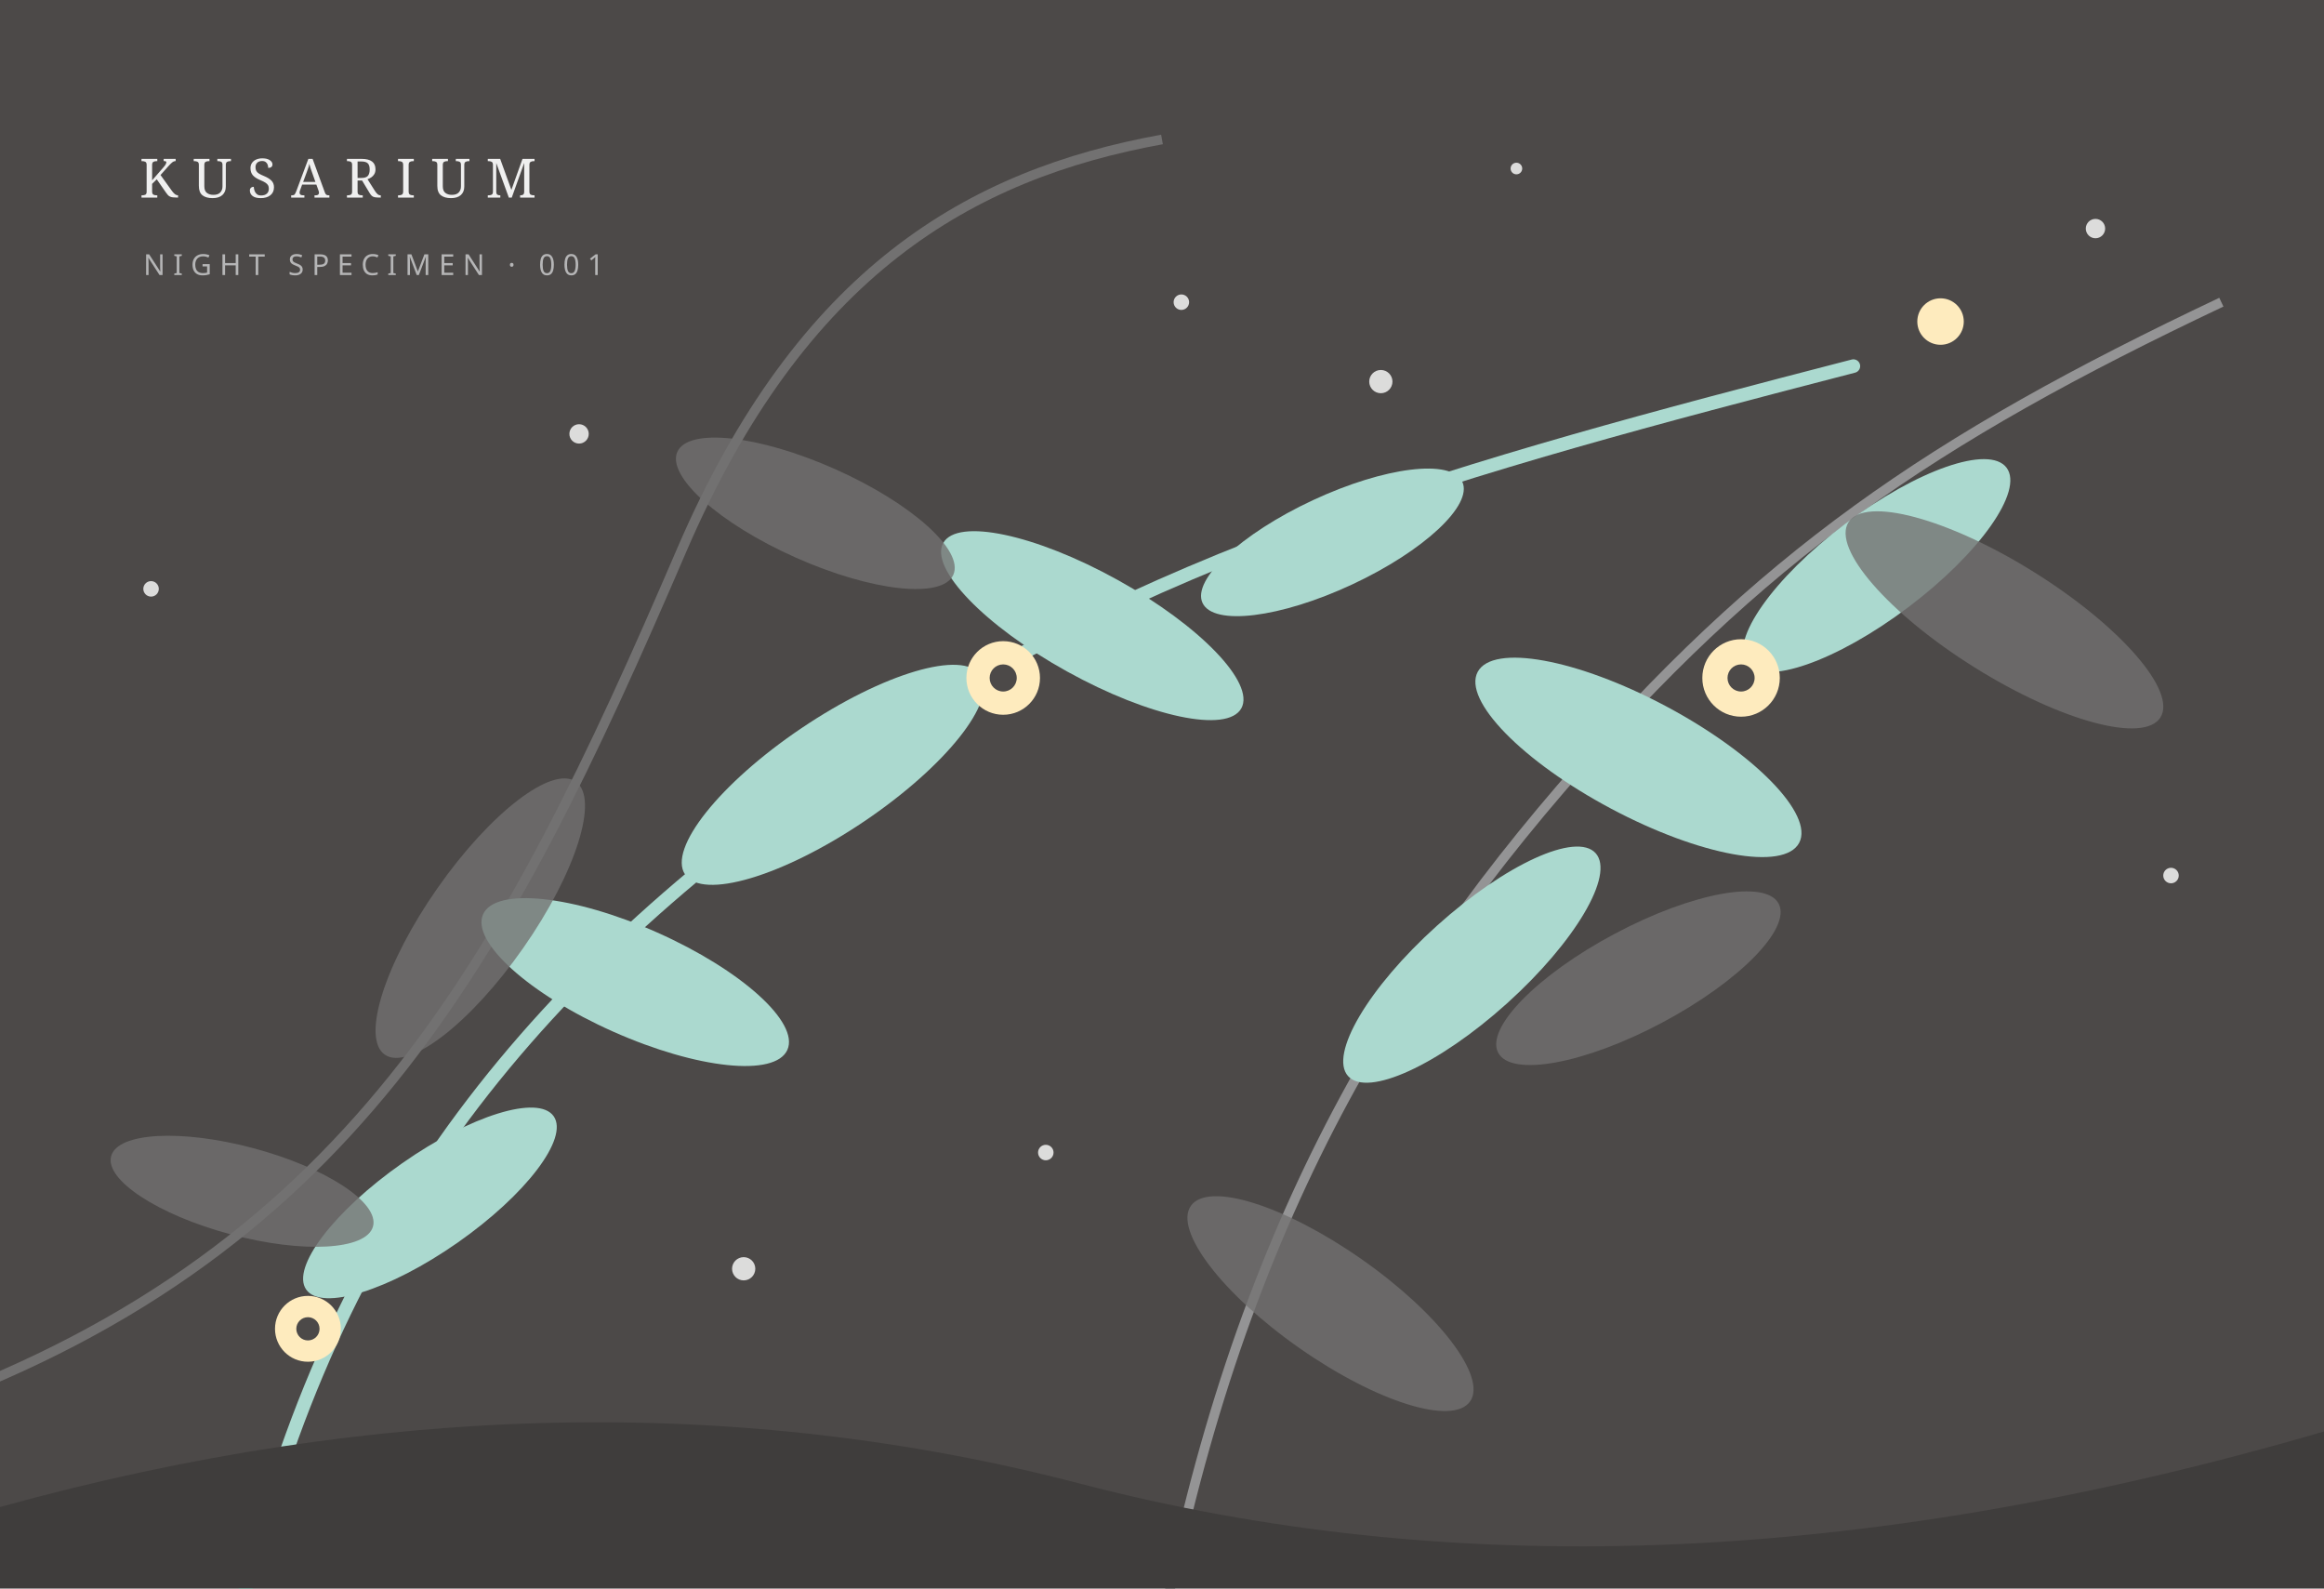
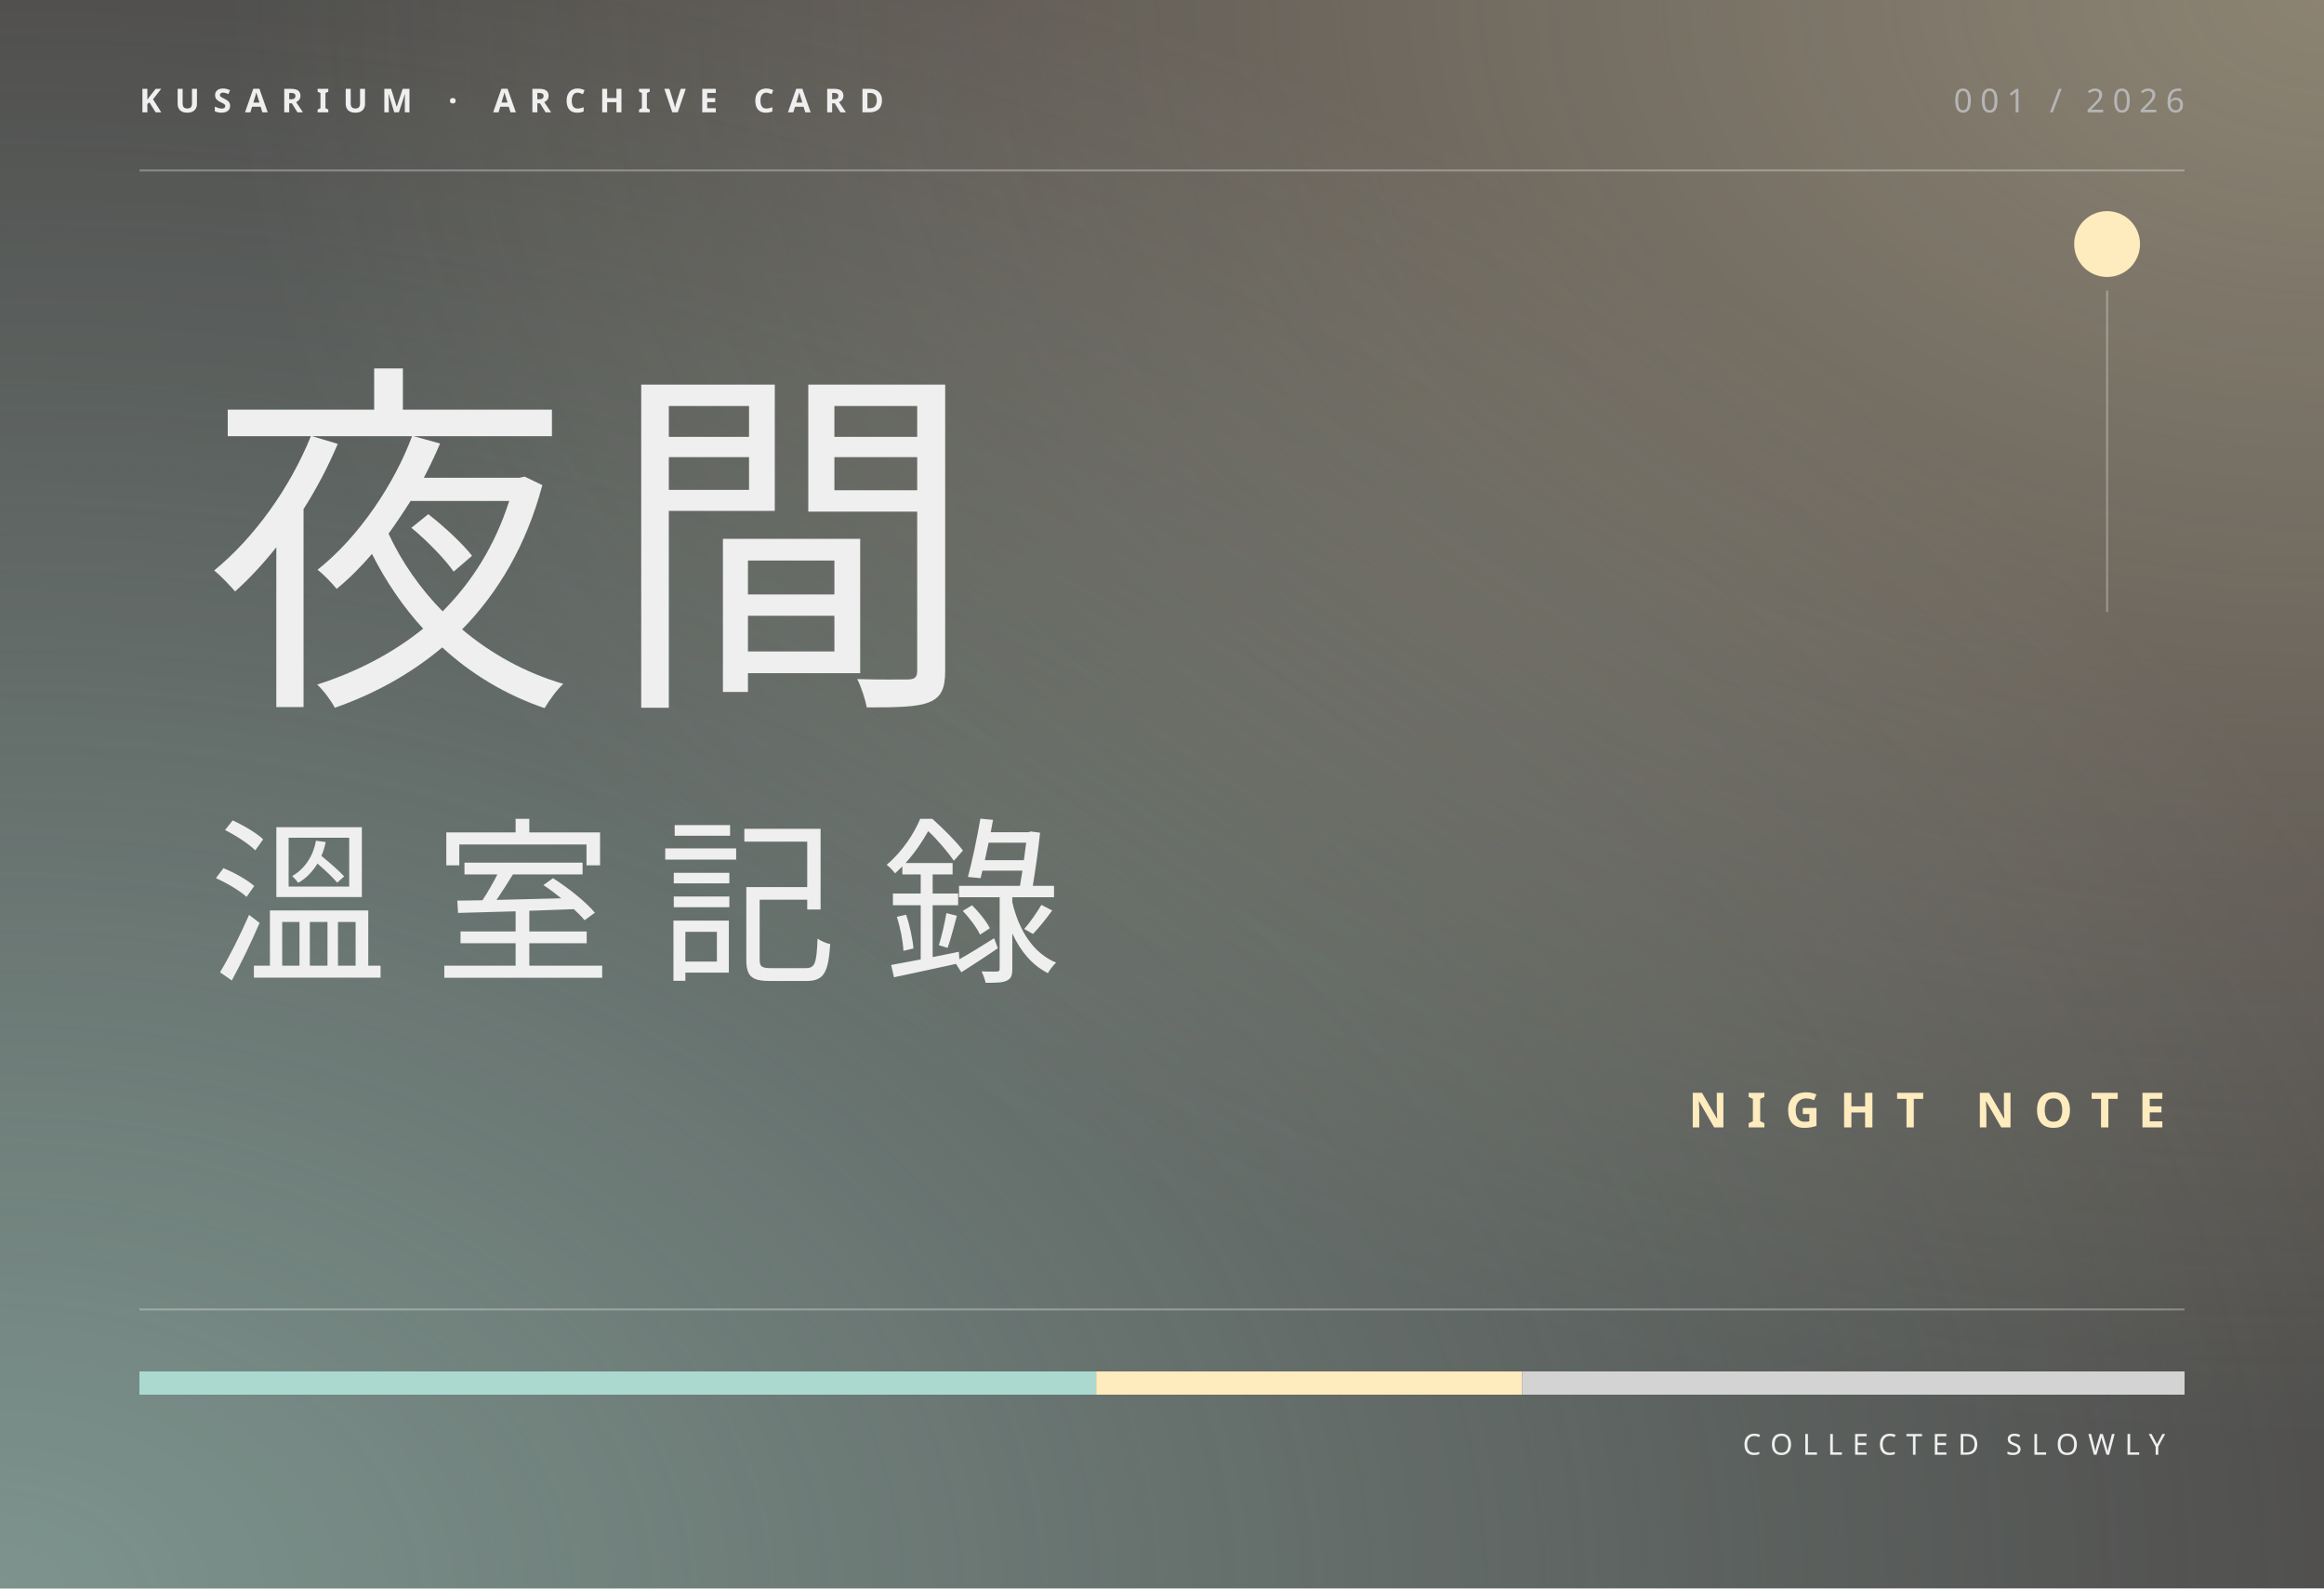
<svg xmlns="http://www.w3.org/2000/svg" viewBox="0 0 1200 820" role="img" aria-labelledby="title desc">
+   <defs>
+     <radialGradient id="mintGlow" cx="0" cy="1" r="1.1">
+       <stop offset="0" stop-color="#abd9cf" stop-opacity=".52" />
+       <stop offset="1" stop-color="#abd9cf" stop-opacity="0" />
+     </radialGradient>
+     <radialGradient id="yellowGlow" cx="1" cy="0" r=".9">
+       <stop offset="0" stop-color="#feebbe" stop-opacity=".36" />
+       <stop offset="1" stop-color="#feebbe" stop-opacity="0" />
+     </radialGradient>
+   </defs>
  <rect width="1200" height="820" fill="#4c4948" />
-   <path d="M-50 730C180 650 260 498 352 284c62-144 149-194 248-212" fill="none" stroke="#727171" stroke-width="5" />
-   <path d="M120 850c44-206 144-337 312-454 158-110 324-155 525-207" fill="none" stroke="#abd9cf" stroke-width="7" stroke-linecap="round" />
-   <path d="M590 900c33-223 106-365 216-493 103-120 191-180 341-251" fill="none" stroke="#949495" stroke-width="5" />
-   <g fill="#abd9cf">
-     <ellipse cx="222" cy="621" rx="78" ry="25" transform="rotate(-35 222 621)" />
-     <ellipse cx="328" cy="507" rx="86" ry="28" transform="rotate(24 328 507)" />
-     <ellipse cx="430" cy="400" rx="92" ry="29" transform="rotate(-34 430 400)" />
-     <ellipse cx="564" cy="323" rx="88" ry="27" transform="rotate(29 564 323)" />
-     <ellipse cx="688" cy="280" rx="74" ry="24" transform="rotate(-25 688 280)" />
-     <ellipse cx="760" cy="498" rx="86" ry="27" transform="rotate(-42 760 498)" />
-     <ellipse cx="846" cy="391" rx="94" ry="30" transform="rotate(28 846 391)" />
-     <ellipse cx="969" cy="292" rx="84" ry="27" transform="rotate(-37 969 292)" />
-   </g>
-   <g fill="#727171" opacity=".78">
-     <ellipse cx="125" cy="615" rx="70" ry="23" transform="rotate(15 125 615)" />
-     <ellipse cx="248" cy="474" rx="86" ry="27" transform="rotate(-55 248 474)" />
-     <ellipse cx="421" cy="265" rx="78" ry="25" transform="rotate(24 421 265)" />
-     <ellipse cx="687" cy="673" rx="88" ry="28" transform="rotate(35 687 673)" />
-     <ellipse cx="846" cy="505" rx="82" ry="26" transform="rotate(-28 846 505)" />
-     <ellipse cx="1035" cy="320" rx="95" ry="29" transform="rotate(32 1035 320)" />
-   </g>
-   <g fill="#feebbe">
-     <circle cx="159" cy="686" r="17" />
-     <circle cx="159" cy="686" r="6" fill="#4c4948" />
-     <circle cx="518" cy="350" r="19" />
-     <circle cx="518" cy="350" r="7" fill="#4c4948" />
-     <circle cx="899" cy="350" r="20" />
-     <circle cx="899" cy="350" r="7" fill="#4c4948" />
-     <circle cx="1002" cy="166" r="12" />
-   </g>
-   <g fill="#efefef" opacity=".88">
-     <circle cx="299" cy="224" r="5" />
-     <circle cx="610" cy="156" r="4" />
-     <circle cx="713" cy="197" r="6" />
-     <circle cx="783" cy="87" r="3" />
-     <circle cx="1082" cy="118" r="5" />
-     <circle cx="1121" cy="452" r="4" />
-     <circle cx="540" cy="595" r="4" />
-     <circle cx="384" cy="655" r="6" />
-     <circle cx="78" cy="304" r="4" />
-   </g>
-   <path d="M0 778c195-54 382-58 558-12 188 49 399 44 642-27v81H0Z" fill="#3f3d3c" />
-   <text x="72" y="102" fill="#efefef" font-family="Georgia, serif" font-size="28" letter-spacing="8">KUSARIUM</text>
-   <text x="74" y="142" fill="#b5b5b6" font-family="sans-serif" font-size="15" letter-spacing="4">NIGHT SPECIMEN · 001</text>
+   <rect width="1200" height="820" fill="url(#mintGlow)" />
+   <rect width="1200" height="820" fill="url(#yellowGlow)" />
+   <path d="M72 88H1128M72 676H1128" stroke="#efefef" stroke-opacity=".34" />
+   <path d="M72 714H566" stroke="#abd9cf" stroke-width="12" />
+   <path d="M566 714H786" stroke="#feebbe" stroke-width="12" />
+   <path d="M786 714H1128" stroke="#d3d3d4" stroke-width="12" />
+   <text x="72" y="58" fill="#efefef" font-family="sans-serif" font-size="17" font-weight="700" letter-spacing="7">KUSARIUM · ARCHIVE CARD</text>
+   <text x="1128" y="58" fill="#b5b5b6" font-family="sans-serif" font-size="17" text-anchor="end" letter-spacing="4">001 / 2026</text>
+   <text x="106" y="350" fill="#efefef" font-family="serif" font-size="190" font-weight="300" letter-spacing="18">夜間</text>
+   <text x="108" y="500" fill="#efefef" font-family="serif" font-size="92" font-weight="300" letter-spacing="24">溫室記錄</text>
+   <text x="1118" y="582" fill="#feebbe" font-family="sans-serif" font-size="25" font-weight="700" text-anchor="end" letter-spacing="10">NIGHT NOTE</text>
+   <circle cx="1088" cy="126" r="17" fill="#feebbe" />
+   <path d="M1088 150V316" stroke="#efefef" stroke-opacity=".34" />
+   <text x="1118" y="751" fill="#efefef" font-family="sans-serif" font-size="15" text-anchor="end" letter-spacing="5">COLLECTED SLOWLY</text>
</svg>
